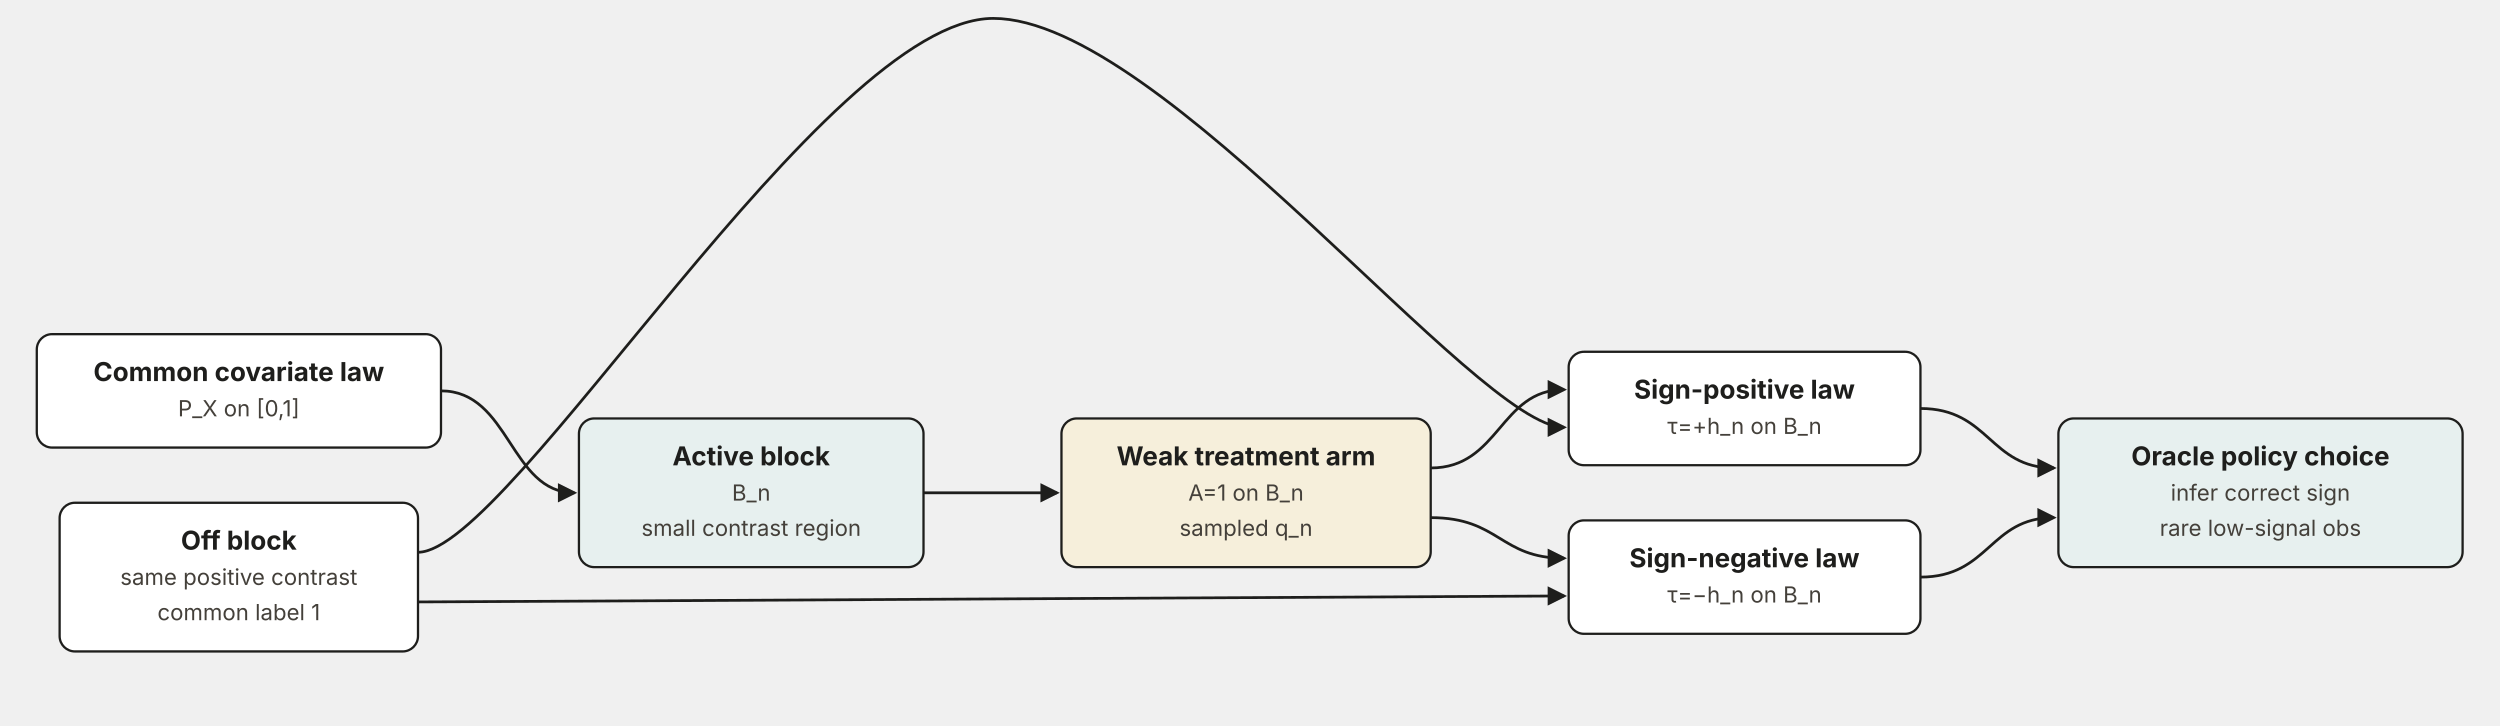
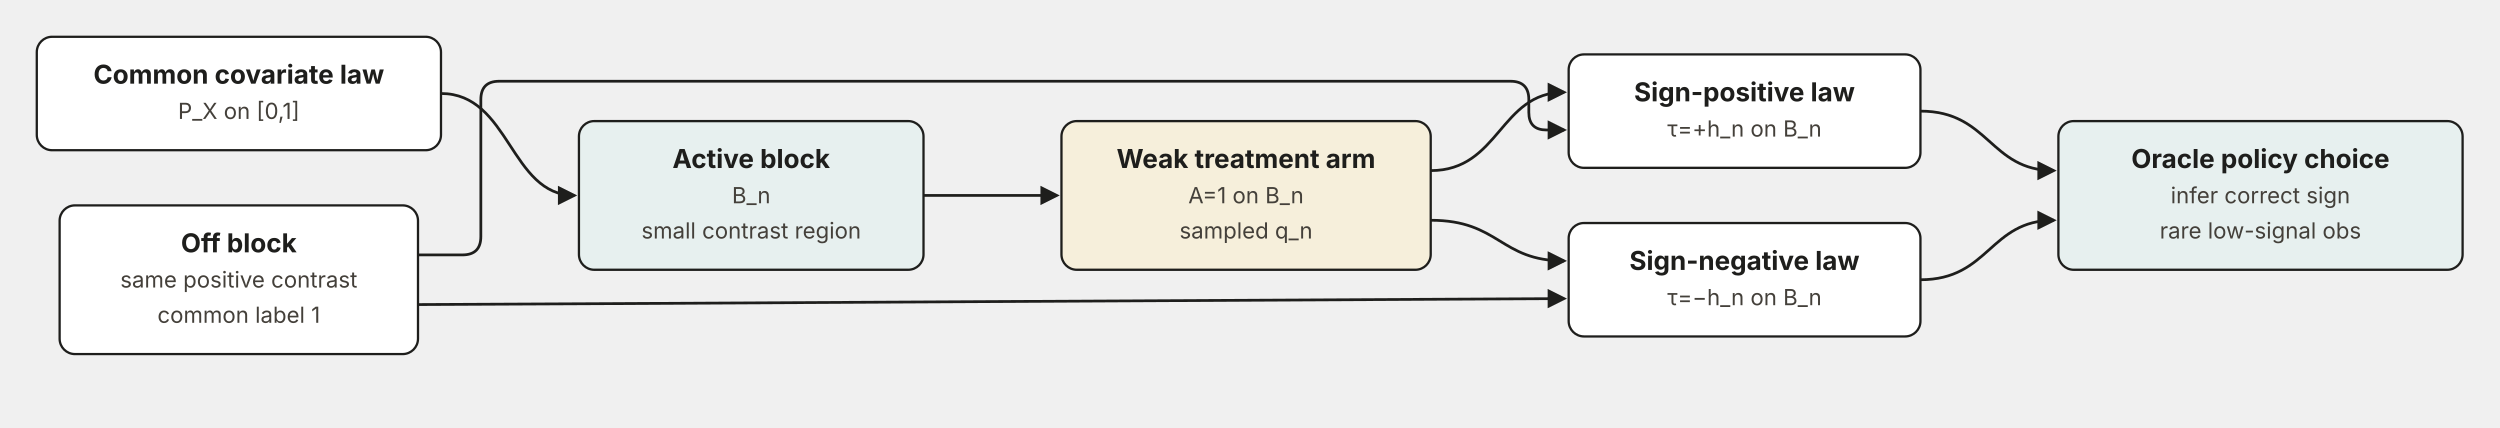
- <svg xmlns="http://www.w3.org/2000/svg" viewBox="0 -194 1631 473" role="img">
+ <svg xmlns="http://www.w3.org/2000/svg" viewBox="0 0 1631 279" role="img">
  <defs>
    <marker id="arr" viewBox="0 0 10 10" refX="8.5" refY="5" markerWidth="7" markerHeight="7" orient="auto-start-reverse">
      <path d="M 0 0 L 10 5 L 0 10 z" fill="#1e1e1c" />
    </marker>
  </defs>
  <path d="M 287.7 61 C 332.7 61, 332.7 127.5, 374.7 127.5" fill="none" stroke="#1e1e1c" stroke-width="1.8" marker-end="url(#arr)" />
  <path d="M 602.5 127.5 C 626.5 127.5, 668.5 127.5, 689.5 127.5" fill="none" stroke="#1e1e1c" stroke-width="1.8" marker-end="url(#arr)" />
  <path d="M 933.4 111.3 C 978.4 111.3, 978.4 60.2, 1020.4 60.2" fill="none" stroke="#1e1e1c" stroke-width="1.8" marker-end="url(#arr)" />
  <path d="M 933.4 143.7 C 978.4 143.7, 978.4 170.2, 1020.4 170.2" fill="none" stroke="#1e1e1c" stroke-width="1.8" marker-end="url(#arr)" />
-   <path d="M 272.7 166.3 C 332.7 166.3, 538 -182, 648 -182 C 758 -182, 963.4 84.8, 1020.4 84.8" fill="none" stroke="#1e1e1c" stroke-width="1.8" marker-end="url(#arr)" />
+   <path d="M 272.7 166.3 L 301.7 166.3 Q 313.7 166.3, 313.7 154.3 L 313.7 65 Q 313.7 53, 325.7 53 L 985.4 53 Q 997.4 53, 997.4 65 L 997.4 73.3 Q 997.4 84.8, 1008.9 84.8 L 1020.4 84.8" fill="none" stroke="#1e1e1c" stroke-width="1.8" marker-end="url(#arr)" />
  <path d="M 272.7 198.7 C 299.8 198.7, 996.3 194.8, 1020.4 194.8" fill="none" stroke="#1e1e1c" stroke-width="1.8" marker-end="url(#arr)" />
  <path d="M 1252.9 72.5 C 1297.9 72.5, 1297.9 111.3, 1339.9 111.3" fill="none" stroke="#1e1e1c" stroke-width="1.8" marker-end="url(#arr)" />
  <path d="M 1252.9 182.5 C 1297.9 182.5, 1297.9 143.7, 1339.9 143.7" fill="none" stroke="#1e1e1c" stroke-width="1.8" marker-end="url(#arr)" />
  <rect x="24" y="24" width="263.7" height="74" rx="10" fill="#ffffff" stroke="#1e1e1c" stroke-width="1.5" />
  <text stroke="none" x="155.8" y="54.6" text-anchor="middle" font-family="Inter, Arial, sans-serif" font-size="17" font-weight="700" fill="#1e1e1c">Common covariate law</text>
  <text stroke="none" x="155.8" y="77.6" text-anchor="middle" font-family="Inter, Arial, sans-serif" font-size="14.5" fill="#44403a">P_X on [0,1]</text>
  <rect x="377.7" y="79" width="224.8" height="97" rx="10" fill="#e7f0ef" stroke="#1e1e1c" stroke-width="1.5" />
  <text stroke="none" x="490.1" y="109.6" text-anchor="middle" font-family="Inter, Arial, sans-serif" font-size="17" font-weight="700" fill="#1e1e1c">Active block</text>
  <text stroke="none" x="490.1" y="132.6" text-anchor="middle" font-family="Inter, Arial, sans-serif" font-size="14.5" fill="#44403a">B_n</text>
  <text stroke="none" x="490.1" y="155.6" text-anchor="middle" font-family="Inter, Arial, sans-serif" font-size="14.5" fill="#44403a">small contrast region</text>
  <rect x="692.5" y="79" width="240.9" height="97" rx="10" fill="#f6efdb" stroke="#1e1e1c" stroke-width="1.5" />
  <text stroke="none" x="812.9" y="109.6" text-anchor="middle" font-family="Inter, Arial, sans-serif" font-size="17" font-weight="700" fill="#1e1e1c">Weak treatment arm</text>
  <text stroke="none" x="812.9" y="132.6" text-anchor="middle" font-family="Inter, Arial, sans-serif" font-size="14.5" fill="#44403a">A=1 on B_n</text>
  <text stroke="none" x="812.9" y="155.6" text-anchor="middle" font-family="Inter, Arial, sans-serif" font-size="14.5" fill="#44403a">sampled q_n</text>
  <rect x="38.9" y="134" width="233.8" height="97" rx="10" fill="#ffffff" stroke="#1e1e1c" stroke-width="1.5" />
  <text stroke="none" x="155.8" y="164.6" text-anchor="middle" font-family="Inter, Arial, sans-serif" font-size="17" font-weight="700" fill="#1e1e1c">Off block</text>
  <text stroke="none" x="155.8" y="187.6" text-anchor="middle" font-family="Inter, Arial, sans-serif" font-size="14.5" fill="#44403a">same positive contrast</text>
  <text stroke="none" x="155.8" y="210.6" text-anchor="middle" font-family="Inter, Arial, sans-serif" font-size="14.5" fill="#44403a">common label 1</text>
  <rect x="1023.4" y="35.5" width="229.5" height="74" rx="10" fill="#ffffff" stroke="#1e1e1c" stroke-width="1.5" />
  <text stroke="none" x="1138.1" y="66.1" text-anchor="middle" font-family="Inter, Arial, sans-serif" font-size="17" font-weight="700" fill="#1e1e1c">Sign-positive law</text>
  <text stroke="none" x="1138.1" y="89.1" text-anchor="middle" font-family="Inter, Arial, sans-serif" font-size="14.5" fill="#44403a">τ=+h_n on B_n</text>
  <rect x="1023.4" y="145.5" width="229.5" height="74" rx="10" fill="#ffffff" stroke="#1e1e1c" stroke-width="1.5" />
  <text stroke="none" x="1138.1" y="176.1" text-anchor="middle" font-family="Inter, Arial, sans-serif" font-size="17" font-weight="700" fill="#1e1e1c">Sign-negative law</text>
  <text stroke="none" x="1138.1" y="199.1" text-anchor="middle" font-family="Inter, Arial, sans-serif" font-size="14.5" fill="#44403a">τ=−h_n on B_n</text>
  <rect x="1342.9" y="79" width="263.7" height="97" rx="10" fill="#e7f0ef" stroke="#1e1e1c" stroke-width="1.5" />
  <text stroke="none" x="1474.7" y="109.6" text-anchor="middle" font-family="Inter, Arial, sans-serif" font-size="17" font-weight="700" fill="#1e1e1c">Oracle policy choice</text>
  <text stroke="none" x="1474.7" y="132.6" text-anchor="middle" font-family="Inter, Arial, sans-serif" font-size="14.5" fill="#44403a">infer correct sign</text>
  <text stroke="none" x="1474.7" y="155.6" text-anchor="middle" font-family="Inter, Arial, sans-serif" font-size="14.5" fill="#44403a">rare low-signal obs</text>
</svg>
